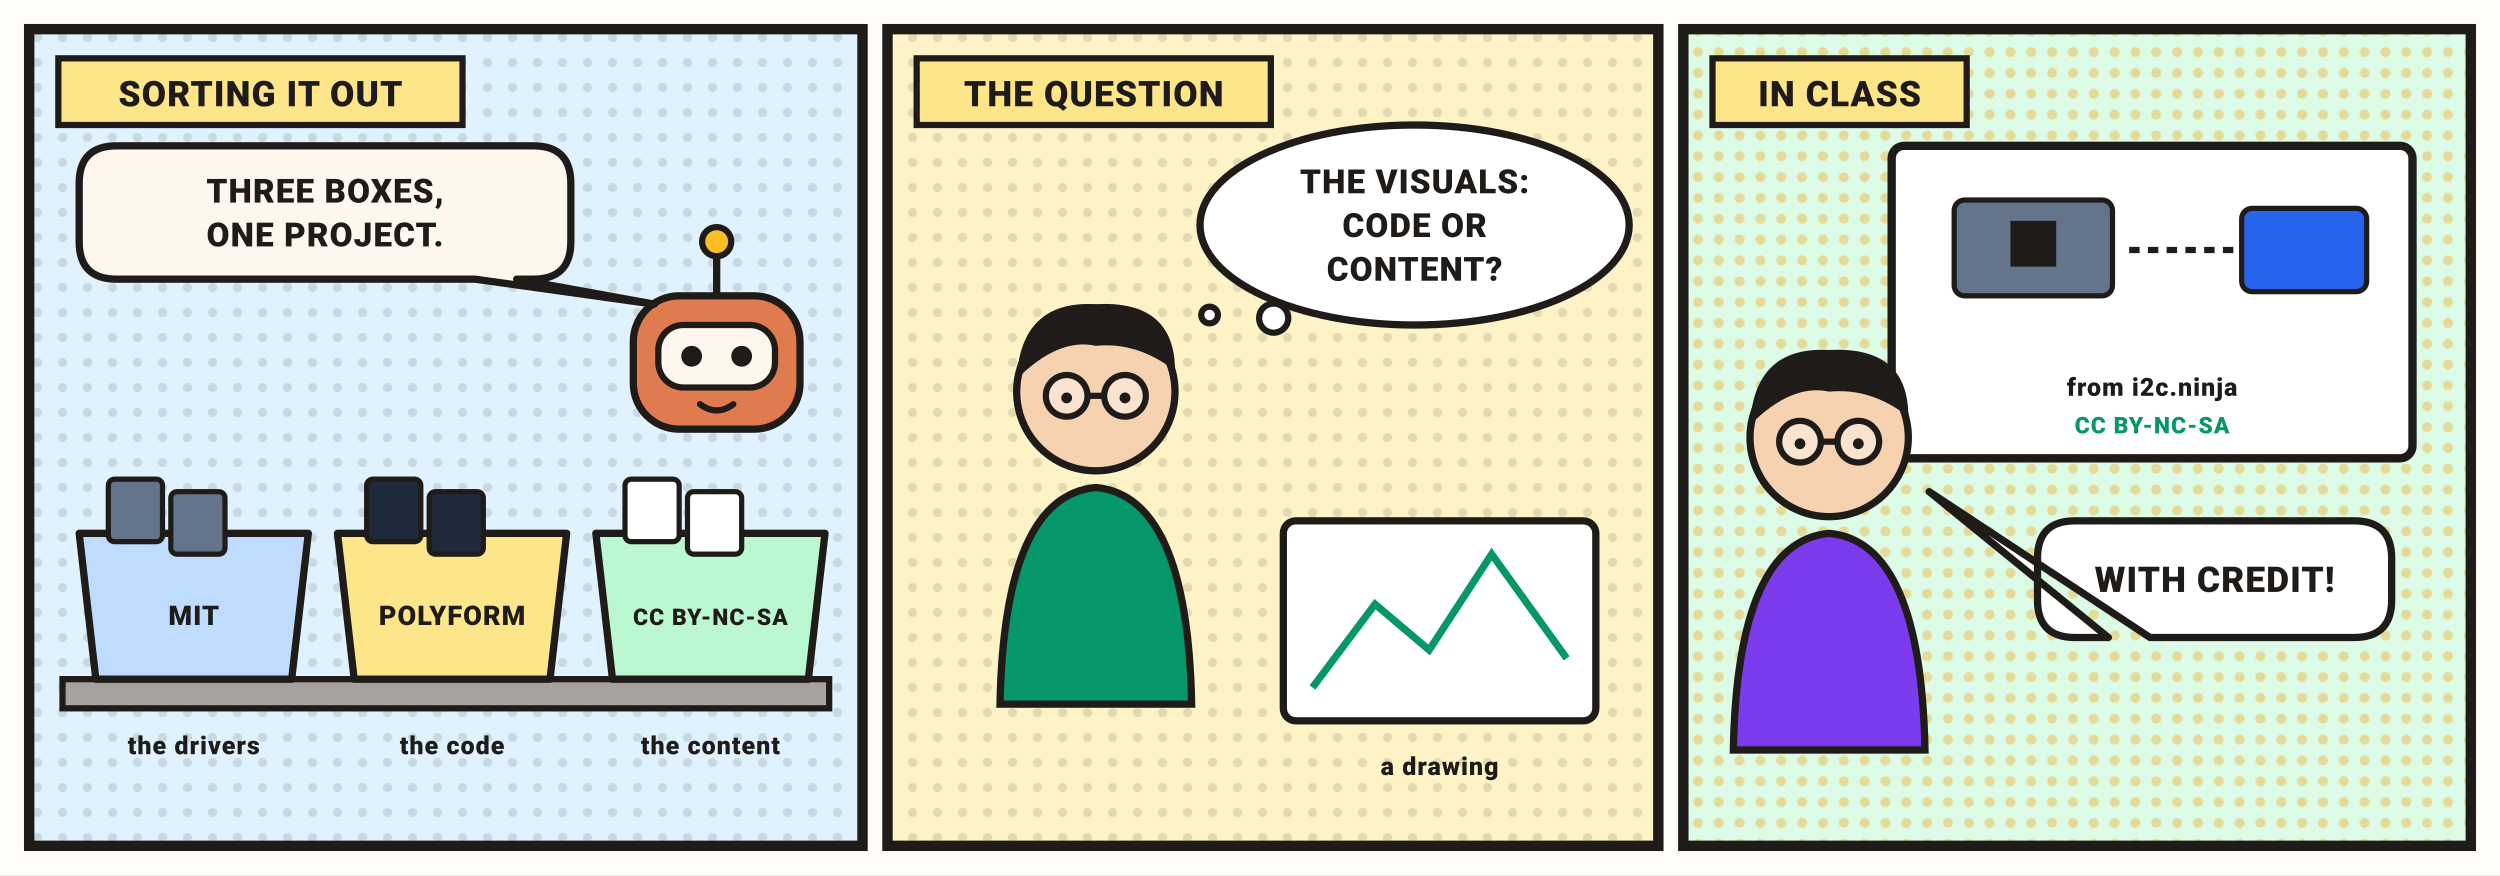
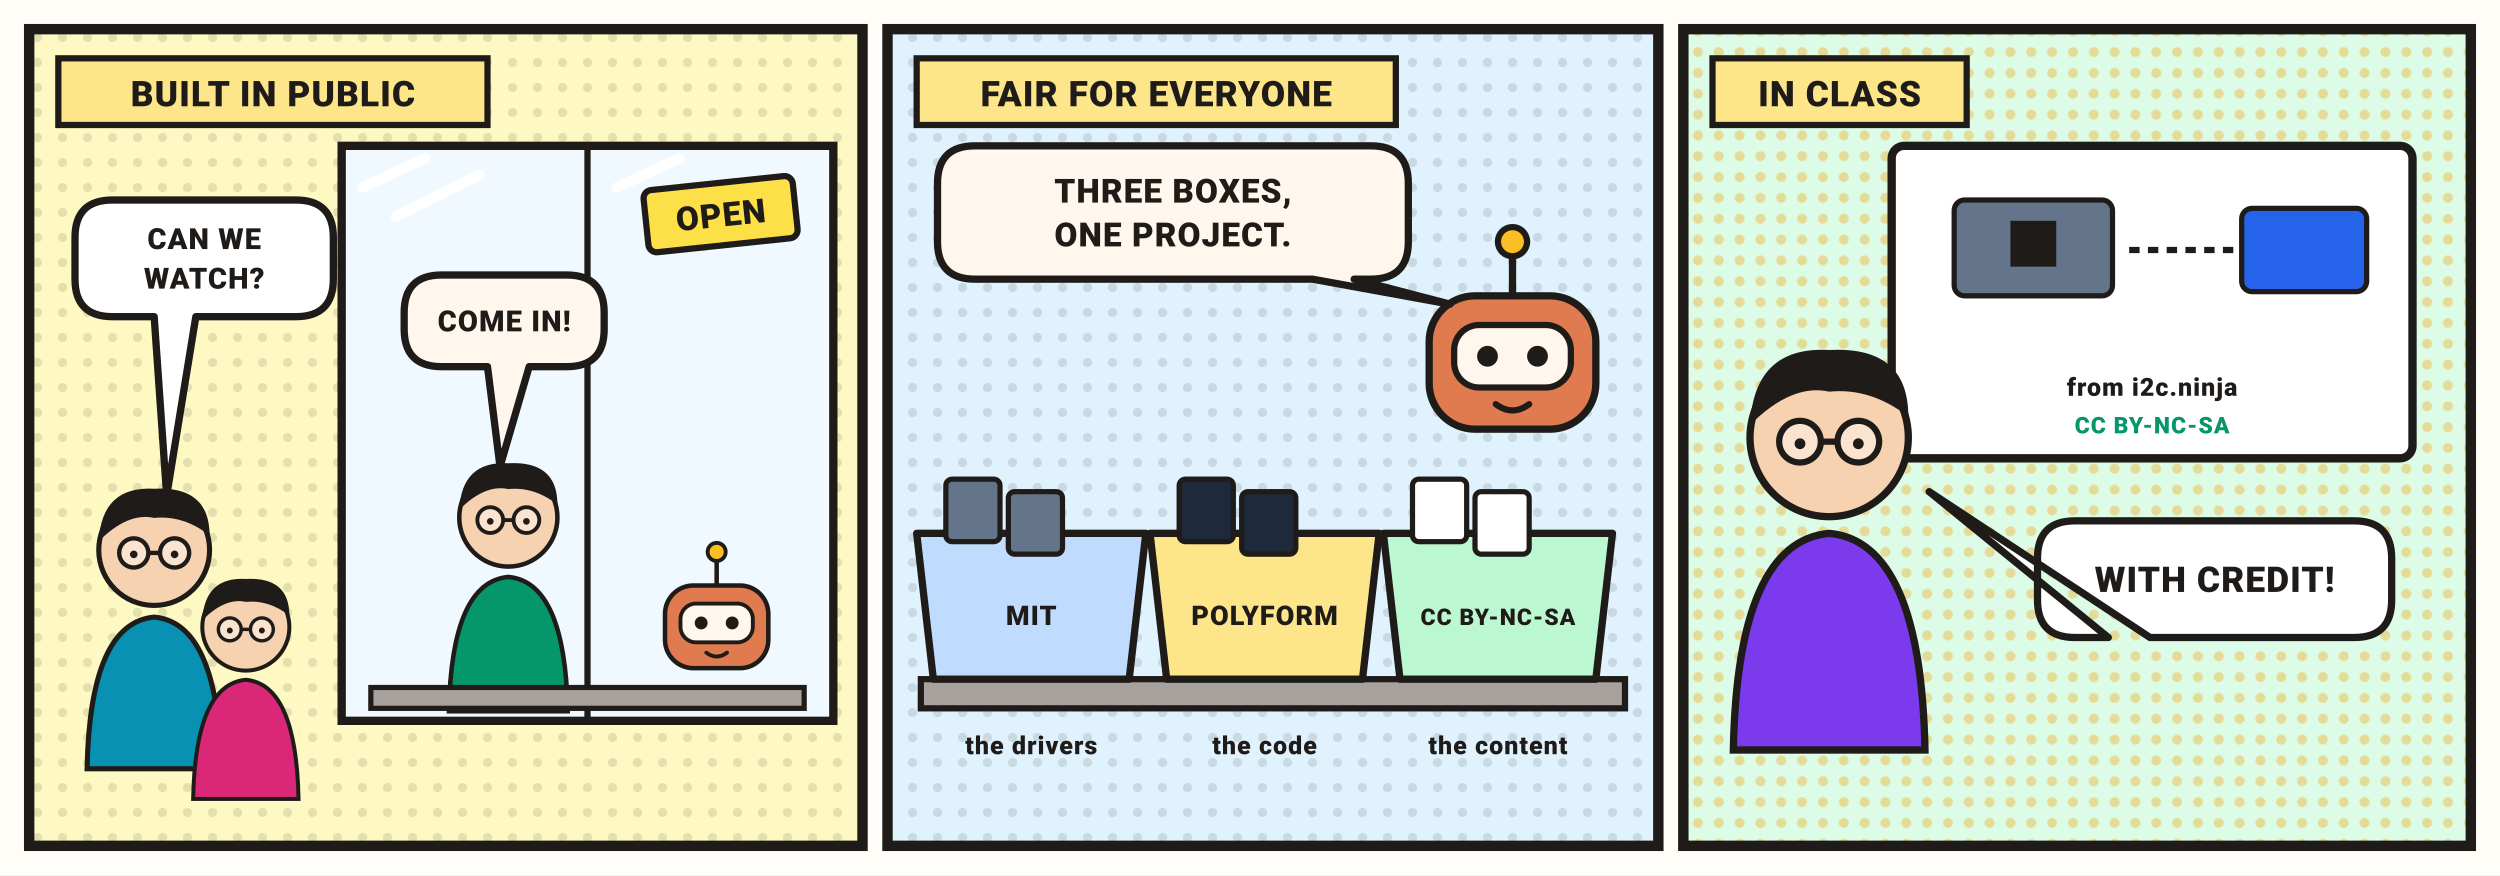
- <svg xmlns="http://www.w3.org/2000/svg" viewBox="0 0 1200 420" role="img" aria-label="A comic in three panels. Sorting it out: the robot fills three crates, MIT for the drivers, PolyForm for the code, CC BY-NC-SA for the content: Three boxes, one project. The question: the maker wonders The visuals: code or content?, beside a drawing. In class: a teacher points at an i2c.ninja drawing on a classroom screen, marked CC BY-NC-SA: With credit!">
+ <svg xmlns="http://www.w3.org/2000/svg" viewBox="0 0 1200 420" role="img" aria-label="A comic in three panels. Built in public: the maker and the robot at work behind a shop window with an Open sign; two visitors look in, Can we watch?, Come in!. Fair for everyone: the robot fills three crates, MIT for the drivers, PolyForm for the code, CC BY-NC-SA for the content: Three boxes, one project. In class: a teacher points at an i2c.ninja drawing on a classroom screen, marked CC BY-NC-SA: With credit!">
  <defs>
    <pattern id="dots" width="12" height="12" patternUnits="userSpaceOnUse">
      <circle cx="6" cy="6" r="2.2" fill="#1e1b18" fill-opacity="0.12" />
    </pattern>
    <pattern id="hot" width="10" height="10" patternUnits="userSpaceOnUse">
      <circle cx="5" cy="5" r="2.4" fill="#f59e0b" fill-opacity="0.35" />
    </pattern>
  </defs>
  <rect width="1200" height="420" fill="#fffdf7" />
-   <rect x="14" y="14" width="400" height="392" fill="#e0f2fe" />
+   <rect x="14" y="14" width="400" height="392" fill="#fef9c3" />
  <rect x="14" y="14" width="400" height="392" fill="url(#dots)" />
-   <rect x="426" y="14" width="370" height="392" fill="#fef3c7" />
+   <rect x="426" y="14" width="370" height="392" fill="#e0f2fe" />
  <rect x="426" y="14" width="370" height="392" fill="url(#dots)" />
  <rect x="808" y="14" width="378" height="392" fill="#dcfce7" />
  <rect x="808" y="14" width="378" height="392" fill="url(#hot)" />
-   <rect x="28" y="28" width="194" height="32" fill="#fde68a" stroke="#1e1b18" stroke-width="3" />
-   <text x="125.0" y="51" font-size="17" text-anchor="middle" fill="#1e1b18" font-weight="800" font-family="system-ui, -apple-system, 'Segoe UI', Roboto, sans-serif" letter-spacing="0.5">SORTING IT OUT</text>
-   <rect x="30" y="326" width="368" height="14" fill="#a8a29e" stroke="#1e1b18" stroke-width="3" />
-   <path d="M38 256 h110 l-8 70 h-94 z" fill="#bfdbfe" stroke="#1e1b18" stroke-width="3.5" stroke-linejoin="round" />
-   <text x="93" y="300" font-size="13" text-anchor="middle" fill="#1e1b18" font-weight="800" font-family="system-ui, -apple-system, 'Segoe UI', Roboto, sans-serif" letter-spacing="0.5">MIT</text>
-   <rect x="52" y="230" width="26" height="30" rx="3" fill="#64748b" stroke="#1e1b18" stroke-width="2.5" />
-   <rect x="82" y="236" width="26" height="30" rx="3" fill="#64748b" stroke="#1e1b18" stroke-width="2.5" />
-   <text x="93" y="362" font-size="12" text-anchor="middle" fill="#1e1b18" font-weight="800" font-family="system-ui, -apple-system, 'Segoe UI', Roboto, sans-serif" letter-spacing="0.5">the drivers</text>
-   <path d="M162 256 h110 l-8 70 h-94 z" fill="#fde68a" stroke="#1e1b18" stroke-width="3.5" stroke-linejoin="round" />
-   <text x="217" y="300" font-size="13" text-anchor="middle" fill="#1e1b18" font-weight="800" font-family="system-ui, -apple-system, 'Segoe UI', Roboto, sans-serif" letter-spacing="0.5">POLYFORM</text>
-   <rect x="176" y="230" width="26" height="30" rx="3" fill="#1e293b" stroke="#1e1b18" stroke-width="2.5" />
-   <rect x="206" y="236" width="26" height="30" rx="3" fill="#1e293b" stroke="#1e1b18" stroke-width="2.5" />
-   <text x="217" y="362" font-size="12" text-anchor="middle" fill="#1e1b18" font-weight="800" font-family="system-ui, -apple-system, 'Segoe UI', Roboto, sans-serif" letter-spacing="0.5">the code</text>
-   <path d="M286 256 h110 l-8 70 h-94 z" fill="#bbf7d0" stroke="#1e1b18" stroke-width="3.5" stroke-linejoin="round" />
-   <text x="341" y="300" font-size="11" text-anchor="middle" fill="#1e1b18" font-weight="800" font-family="system-ui, -apple-system, 'Segoe UI', Roboto, sans-serif" letter-spacing="0.5">CC BY-NC-SA</text>
-   <rect x="300" y="230" width="26" height="30" rx="3" fill="#fff" stroke="#1e1b18" stroke-width="2.5" />
-   <rect x="330" y="236" width="26" height="30" rx="3" fill="#fff" stroke="#1e1b18" stroke-width="2.5" />
-   <text x="341" y="362" font-size="12" text-anchor="middle" fill="#1e1b18" font-weight="800" font-family="system-ui, -apple-system, 'Segoe UI', Roboto, sans-serif" letter-spacing="0.5">the content</text>
-   <line x1="344" y1="120" x2="344" y2="142" stroke="#1e1b18" stroke-width="3.5" />
-   <circle cx="344" cy="116" r="7" fill="#fbbf24" stroke="#1e1b18" stroke-width="3" />
-   <rect x="304" y="142" width="80" height="64" rx="22" fill="#e07a4f" stroke="#1e1b18" stroke-width="3.5" />
-   <rect x="316" y="156" width="56" height="30" rx="12" fill="#fff7ed" stroke="#1e1b18" stroke-width="3" />
-   <circle cx="332" cy="171" r="5" fill="#1e1b18" />
-   <circle cx="356" cy="171" r="5" fill="#1e1b18" />
-   <path d="M336 194 Q344 200 352 194" fill="none" stroke="#1e1b18" stroke-width="3" stroke-linecap="round" />
-   <path d="M56 70 H256 Q274 70 274 88 V116 Q274 134 256 134 H248 L314 146 L228 134 H56 Q38 134 38 116 V88 Q38 70 56 70 Z" fill="#fff7ed" stroke="#1e1b18" stroke-width="3.5" stroke-linejoin="round" />
-   <text x="156.0" y="97.26" font-size="16" text-anchor="middle" fill="#1e1b18" font-weight="800" font-family="system-ui, -apple-system, 'Segoe UI', Roboto, sans-serif" letter-spacing="0.5">THREE BOXES,</text>
-   <text x="156.0" y="118.26" font-size="16" text-anchor="middle" fill="#1e1b18" font-weight="800" font-family="system-ui, -apple-system, 'Segoe UI', Roboto, sans-serif" letter-spacing="0.5">ONE PROJECT.</text>
-   <rect x="440" y="28" width="170" height="32" fill="#fde68a" stroke="#1e1b18" stroke-width="3" />
-   <text x="525.0" y="51" font-size="17" text-anchor="middle" fill="#1e1b18" font-weight="800" font-family="system-ui, -apple-system, 'Segoe UI', Roboto, sans-serif" letter-spacing="0.5">THE QUESTION</text>
-   <path d="M480 338 Q482 238 526 234 Q570 238 572 338 Z" fill="#059669" stroke="#1e1b18" stroke-width="3.5" />
-   <circle cx="526" cy="188" r="38" fill="#f6d2b0" stroke="#1e1b18" stroke-width="3.5" />
-   <path d="M488 182 Q490 144 526 146 Q564 144 564 178 Q546 164 526 166 Q508 162 488 182 Z" fill="#1e1b18" />
-   <circle cx="512" cy="190" r="10" fill="#fff" fill-opacity="0.4" stroke="#1e1b18" stroke-width="3" />
-   <circle cx="540" cy="190" r="10" fill="#fff" fill-opacity="0.4" stroke="#1e1b18" stroke-width="3" />
-   <path d="M522 190h8" stroke="#1e1b18" stroke-width="3" />
-   <circle cx="512" cy="191" r="2.6" fill="#1e1b18" />
-   <circle cx="540" cy="191" r="2.6" fill="#1e1b18" />
-   <ellipse cx="679.0" cy="108.0" rx="103.0" ry="48.0" fill="#fff" stroke="#1e1b18" stroke-width="3.5" />
-   <circle cx="611.35" cy="152.7" r="7" fill="#fff" stroke="#1e1b18" stroke-width="3" />
-   <circle cx="580.6" cy="151.2" r="4" fill="#fff" stroke="#1e1b18" stroke-width="3" />
-   <text x="679.0" y="92.76" font-size="16" text-anchor="middle" fill="#1e1b18" font-weight="800" font-family="system-ui, -apple-system, 'Segoe UI', Roboto, sans-serif" letter-spacing="0.5">THE VISUALS:</text>
-   <text x="679.0" y="113.76" font-size="16" text-anchor="middle" fill="#1e1b18" font-weight="800" font-family="system-ui, -apple-system, 'Segoe UI', Roboto, sans-serif" letter-spacing="0.5">CODE OR</text>
-   <text x="679.0" y="134.76" font-size="16" text-anchor="middle" fill="#1e1b18" font-weight="800" font-family="system-ui, -apple-system, 'Segoe UI', Roboto, sans-serif" letter-spacing="0.5">CONTENT?</text>
-   <rect x="616" y="250" width="150" height="96" rx="6" fill="#fff" stroke="#1e1b18" stroke-width="3.5" />
-   <path d="M630 330 l30 -40 l26 22 l30 -46 l36 50" fill="none" stroke="#059669" stroke-width="3.5" />
-   <text x="691" y="372" font-size="12" text-anchor="middle" fill="#1e1b18" font-weight="800" font-family="system-ui, -apple-system, 'Segoe UI', Roboto, sans-serif" letter-spacing="0.5">a drawing</text>
+   <rect x="28" y="28" width="206" height="32" fill="#fde68a" stroke="#1e1b18" stroke-width="3" />
+   <text x="131.0" y="51" font-size="17" text-anchor="middle" fill="#1e1b18" font-weight="800" font-family="system-ui, -apple-system, 'Segoe UI', Roboto, sans-serif" letter-spacing="0.5">BUILT IN PUBLIC</text>
+   <rect x="164" y="70" width="236" height="276" fill="#f0f9ff" stroke="#1e1b18" stroke-width="4" />
+   <line x1="282" y1="70" x2="282" y2="346" stroke="#1e1b18" stroke-width="3" />
+   <path d="M174 90 l30 -14 M190 104 l40 -20 M296 90 l30 -14" stroke="#ffffff" stroke-width="5" stroke-linecap="round" />
+   <g transform="translate(244 236) scale(0.62)">
+     <path d="M-46 170 Q-44 70 0 66 Q44 70 46 170 Z" fill="#059669" stroke="#1e1b18" stroke-width="3.5" />
+     <circle cx="0" cy="20" r="38" fill="#f6d2b0" stroke="#1e1b18" stroke-width="3.5" />
+     <path d="M-38 14 Q-36 -24 0 -22 Q38 -24 38 10 Q20 -4 0 -2 Q-18 -6 -38 14 Z" fill="#1e1b18" />
+     <circle cx="-14" cy="22" r="10" fill="#fff" fill-opacity="0.4" stroke="#1e1b18" stroke-width="3" />
+     <circle cx="14" cy="22" r="10" fill="#fff" fill-opacity="0.4" stroke="#1e1b18" stroke-width="3" />
+     <path d="M-4 22h8" stroke="#1e1b18" stroke-width="3" />
+     <circle cx="-14" cy="23" r="2.6" fill="#1e1b18" />
+     <circle cx="14" cy="23" r="2.6" fill="#1e1b18" />
+   </g>
+   <g transform="translate(344 286) scale(0.62)">
+     <line x1="0" y1="-30" x2="0" y2="-8" stroke="#1e1b18" stroke-width="3.5" />
+     <circle cx="0" cy="-34" r="7" fill="#fbbf24" stroke="#1e1b18" stroke-width="3" />
+     <rect x="-40" y="-8" width="80" height="64" rx="22" fill="#e07a4f" stroke="#1e1b18" stroke-width="3.5" />
+     <rect x="-28" y="6" width="56" height="30" rx="12" fill="#fff7ed" stroke="#1e1b18" stroke-width="3" />
+     <circle cx="-12" cy="21" r="5" fill="#1e1b18" />
+     <circle cx="12" cy="21" r="5" fill="#1e1b18" />
+     <path d="M-8 44 Q0 50 8 44" fill="none" stroke="#1e1b18" stroke-width="3" stroke-linecap="round" />
+   </g>
+   <rect x="178" y="330" width="208" height="10" fill="#a8a29e" stroke="#1e1b18" stroke-width="2.5" />
+   <g transform="rotate(-6 344 104)">
+     <rect x="310" y="88" width="72" height="30" rx="4" fill="#fde047" stroke="#1e1b18" stroke-width="3" />
+     <text x="346" y="109" font-size="16" text-anchor="middle" fill="#1e1b18" font-weight="800" font-family="system-ui, -apple-system, 'Segoe UI', Roboto, sans-serif" letter-spacing="0.5">OPEN</text>
+   </g>
+   <g transform="translate(74 250) scale(0.7)">
+     <path d="M-46 170 Q-44 70 0 66 Q44 70 46 170 Z" fill="#0891b2" stroke="#1e1b18" stroke-width="3.5" />
+     <circle cx="0" cy="20" r="38" fill="#f6d2b0" stroke="#1e1b18" stroke-width="3.5" />
+     <path d="M-38 14 Q-36 -24 0 -22 Q38 -24 38 10 Q20 -4 0 -2 Q-18 -6 -38 14 Z" fill="#1e1b18" />
+     <circle cx="-14" cy="22" r="10" fill="#fff" fill-opacity="0.4" stroke="#1e1b18" stroke-width="3" />
+     <circle cx="14" cy="22" r="10" fill="#fff" fill-opacity="0.4" stroke="#1e1b18" stroke-width="3" />
+     <path d="M-4 22h8" stroke="#1e1b18" stroke-width="3" />
+     <circle cx="-14" cy="23" r="2.6" fill="#1e1b18" />
+     <circle cx="14" cy="23" r="2.6" fill="#1e1b18" />
+   </g>
+   <g transform="translate(118 290) scale(0.55)">
+     <path d="M-46 170 Q-44 70 0 66 Q44 70 46 170 Z" fill="#db2777" stroke="#1e1b18" stroke-width="3.5" />
+     <circle cx="0" cy="20" r="38" fill="#f6d2b0" stroke="#1e1b18" stroke-width="3.5" />
+     <path d="M-38 14 Q-36 -24 0 -22 Q38 -24 38 10 Q20 -4 0 -2 Q-18 -6 -38 14 Z" fill="#1e1b18" />
+     <circle cx="-14" cy="22" r="10" fill="#fff" fill-opacity="0.4" stroke="#1e1b18" stroke-width="3" />
+     <circle cx="14" cy="22" r="10" fill="#fff" fill-opacity="0.4" stroke="#1e1b18" stroke-width="3" />
+     <path d="M-4 22h8" stroke="#1e1b18" stroke-width="3" />
+     <circle cx="-14" cy="23" r="2.6" fill="#1e1b18" />
+     <circle cx="14" cy="23" r="2.6" fill="#1e1b18" />
+   </g>
+   <path d="M54 96 H142 Q160 96 160 114 V134 Q160 152 142 152 H94 L80 238 L74 152 H54 Q36 152 36 134 V114 Q36 96 54 96 Z" fill="#fff" stroke="#1e1b18" stroke-width="3.5" stroke-linejoin="round" />
+   <text x="98.0" y="119.54" font-size="14" text-anchor="middle" fill="#1e1b18" font-weight="800" font-family="system-ui, -apple-system, 'Segoe UI', Roboto, sans-serif" letter-spacing="0.5">CAN WE</text>
+   <text x="98.0" y="138.54" font-size="14" text-anchor="middle" fill="#1e1b18" font-weight="800" font-family="system-ui, -apple-system, 'Segoe UI', Roboto, sans-serif" letter-spacing="0.5">WATCH?</text>
+   <path d="M212 132 H272 Q290 132 290 150 V158 Q290 176 272 176 H254 L240 224 L234 176 H212 Q194 176 194 158 V150 Q194 132 212 132 Z" fill="#fff7ed" stroke="#1e1b18" stroke-width="3.5" stroke-linejoin="round" />
+   <text x="242.0" y="159.04" font-size="14" text-anchor="middle" fill="#1e1b18" font-weight="800" font-family="system-ui, -apple-system, 'Segoe UI', Roboto, sans-serif" letter-spacing="0.5">COME IN!</text>
+   <rect x="440" y="28" width="230" height="32" fill="#fde68a" stroke="#1e1b18" stroke-width="3" />
+   <text x="555.0" y="51" font-size="17" text-anchor="middle" fill="#1e1b18" font-weight="800" font-family="system-ui, -apple-system, 'Segoe UI', Roboto, sans-serif" letter-spacing="0.5">FAIR FOR EVERYONE</text>
+   <rect x="442" y="326" width="338" height="14" fill="#a8a29e" stroke="#1e1b18" stroke-width="3" />
+   <path d="M440 256 h110 l-8 70 h-94 z" fill="#bfdbfe" stroke="#1e1b18" stroke-width="3.5" stroke-linejoin="round" />
+   <text x="495" y="300" font-size="13" text-anchor="middle" fill="#1e1b18" font-weight="800" font-family="system-ui, -apple-system, 'Segoe UI', Roboto, sans-serif" letter-spacing="0.5">MIT</text>
+   <rect x="454" y="230" width="26" height="30" rx="3" fill="#64748b" stroke="#1e1b18" stroke-width="2.5" />
+   <rect x="484" y="236" width="26" height="30" rx="3" fill="#64748b" stroke="#1e1b18" stroke-width="2.5" />
+   <text x="495" y="362" font-size="12" text-anchor="middle" fill="#1e1b18" font-weight="800" font-family="system-ui, -apple-system, 'Segoe UI', Roboto, sans-serif" letter-spacing="0.5">the drivers</text>
+   <path d="M552 256 h110 l-8 70 h-94 z" fill="#fde68a" stroke="#1e1b18" stroke-width="3.5" stroke-linejoin="round" />
+   <text x="607" y="300" font-size="13" text-anchor="middle" fill="#1e1b18" font-weight="800" font-family="system-ui, -apple-system, 'Segoe UI', Roboto, sans-serif" letter-spacing="0.5">POLYFORM</text>
+   <rect x="566" y="230" width="26" height="30" rx="3" fill="#1e293b" stroke="#1e1b18" stroke-width="2.5" />
+   <rect x="596" y="236" width="26" height="30" rx="3" fill="#1e293b" stroke="#1e1b18" stroke-width="2.5" />
+   <text x="607" y="362" font-size="12" text-anchor="middle" fill="#1e1b18" font-weight="800" font-family="system-ui, -apple-system, 'Segoe UI', Roboto, sans-serif" letter-spacing="0.5">the code</text>
+   <path d="M664 256 h110 l-8 70 h-94 z" fill="#bbf7d0" stroke="#1e1b18" stroke-width="3.5" stroke-linejoin="round" />
+   <text x="719" y="300" font-size="11" text-anchor="middle" fill="#1e1b18" font-weight="800" font-family="system-ui, -apple-system, 'Segoe UI', Roboto, sans-serif" letter-spacing="0.5">CC BY-NC-SA</text>
+   <rect x="678" y="230" width="26" height="30" rx="3" fill="#fff" stroke="#1e1b18" stroke-width="2.5" />
+   <rect x="708" y="236" width="26" height="30" rx="3" fill="#fff" stroke="#1e1b18" stroke-width="2.5" />
+   <text x="719" y="362" font-size="12" text-anchor="middle" fill="#1e1b18" font-weight="800" font-family="system-ui, -apple-system, 'Segoe UI', Roboto, sans-serif" letter-spacing="0.5">the content</text>
+   <line x1="726" y1="120" x2="726" y2="142" stroke="#1e1b18" stroke-width="3.5" />
+   <circle cx="726" cy="116" r="7" fill="#fbbf24" stroke="#1e1b18" stroke-width="3" />
+   <rect x="686" y="142" width="80" height="64" rx="22" fill="#e07a4f" stroke="#1e1b18" stroke-width="3.5" />
+   <rect x="698" y="156" width="56" height="30" rx="12" fill="#fff7ed" stroke="#1e1b18" stroke-width="3" />
+   <circle cx="714" cy="171" r="5" fill="#1e1b18" />
+   <circle cx="738" cy="171" r="5" fill="#1e1b18" />
+   <path d="M718 194 Q726 200 734 194" fill="none" stroke="#1e1b18" stroke-width="3" stroke-linecap="round" />
+   <path d="M468 70 H658 Q676 70 676 88 V116 Q676 134 658 134 H650 L696 146 L630 134 H468 Q450 134 450 116 V88 Q450 70 468 70 Z" fill="#fff7ed" stroke="#1e1b18" stroke-width="3.5" stroke-linejoin="round" />
+   <text x="563.0" y="97.26" font-size="16" text-anchor="middle" fill="#1e1b18" font-weight="800" font-family="system-ui, -apple-system, 'Segoe UI', Roboto, sans-serif" letter-spacing="0.5">THREE BOXES,</text>
+   <text x="563.0" y="118.26" font-size="16" text-anchor="middle" fill="#1e1b18" font-weight="800" font-family="system-ui, -apple-system, 'Segoe UI', Roboto, sans-serif" letter-spacing="0.5">ONE PROJECT.</text>
  <rect x="822" y="28" width="122" height="32" fill="#fde68a" stroke="#1e1b18" stroke-width="3" />
  <text x="883.0" y="51" font-size="17" text-anchor="middle" fill="#1e1b18" font-weight="800" font-family="system-ui, -apple-system, 'Segoe UI', Roboto, sans-serif" letter-spacing="0.5">IN CLASS</text>
  <rect x="908" y="70" width="250" height="150" rx="6" fill="#fff" stroke="#1e1b18" stroke-width="4" />
  <rect x="938" y="96" width="76" height="46" rx="5" fill="#64748b" stroke="#1e1b18" stroke-width="2.5" />
  <rect x="965" y="106" width="22" height="22" fill="#1e1b18" />
  <path d="M1022 120 h50" stroke="#1e1b18" stroke-width="3" stroke-dasharray="5 4" />
  <rect x="1076" y="100" width="60" height="40" rx="5" fill="#2563eb" stroke="#1e1b18" stroke-width="2.5" />
  <text x="1033" y="190" font-size="12" text-anchor="middle" fill="#1e1b18" font-weight="800" font-family="system-ui, -apple-system, 'Segoe UI', Roboto, sans-serif" letter-spacing="0.5">from i2c.ninja</text>
  <text x="1033" y="208" font-size="11" text-anchor="middle" fill="#059669" font-weight="800" font-family="system-ui, -apple-system, 'Segoe UI', Roboto, sans-serif" letter-spacing="0.5">CC BY-NC-SA</text>
  <path d="M832 360 Q834 260 878 256 Q922 260 924 360 Z" fill="#7c3aed" stroke="#1e1b18" stroke-width="3.5" />
  <circle cx="878" cy="210" r="38" fill="#f6d2b0" stroke="#1e1b18" stroke-width="3.5" />
  <path d="M840 204 Q842 166 878 168 Q916 166 916 200 Q898 186 878 188 Q860 184 840 204 Z" fill="#1e1b18" />
  <circle cx="864" cy="212" r="10" fill="#fff" fill-opacity="0.4" stroke="#1e1b18" stroke-width="3" />
  <circle cx="892" cy="212" r="10" fill="#fff" fill-opacity="0.4" stroke="#1e1b18" stroke-width="3" />
  <path d="M874 212h8" stroke="#1e1b18" stroke-width="3" />
  <circle cx="864" cy="213" r="2.6" fill="#1e1b18" />
  <circle cx="892" cy="213" r="2.6" fill="#1e1b18" />
  <path d="M996 250 H1130 Q1148 250 1148 268 V288 Q1148 306 1130 306 H1032 L926 236 L1012 306 H996 Q978 306 978 288 V268 Q978 250 996 250 Z" fill="#fff" stroke="#1e1b18" stroke-width="3.5" stroke-linejoin="round" />
  <text x="1063.0" y="284.12" font-size="17" text-anchor="middle" fill="#1e1b18" font-weight="800" font-family="system-ui, -apple-system, 'Segoe UI', Roboto, sans-serif" letter-spacing="0.5">WITH CREDIT!</text>
  <rect x="14" y="14" width="400" height="392" fill="none" stroke="#1e1b18" stroke-width="5" />
  <rect x="426" y="14" width="370" height="392" fill="none" stroke="#1e1b18" stroke-width="5" />
  <rect x="808" y="14" width="378" height="392" fill="none" stroke="#1e1b18" stroke-width="5" />
</svg>
